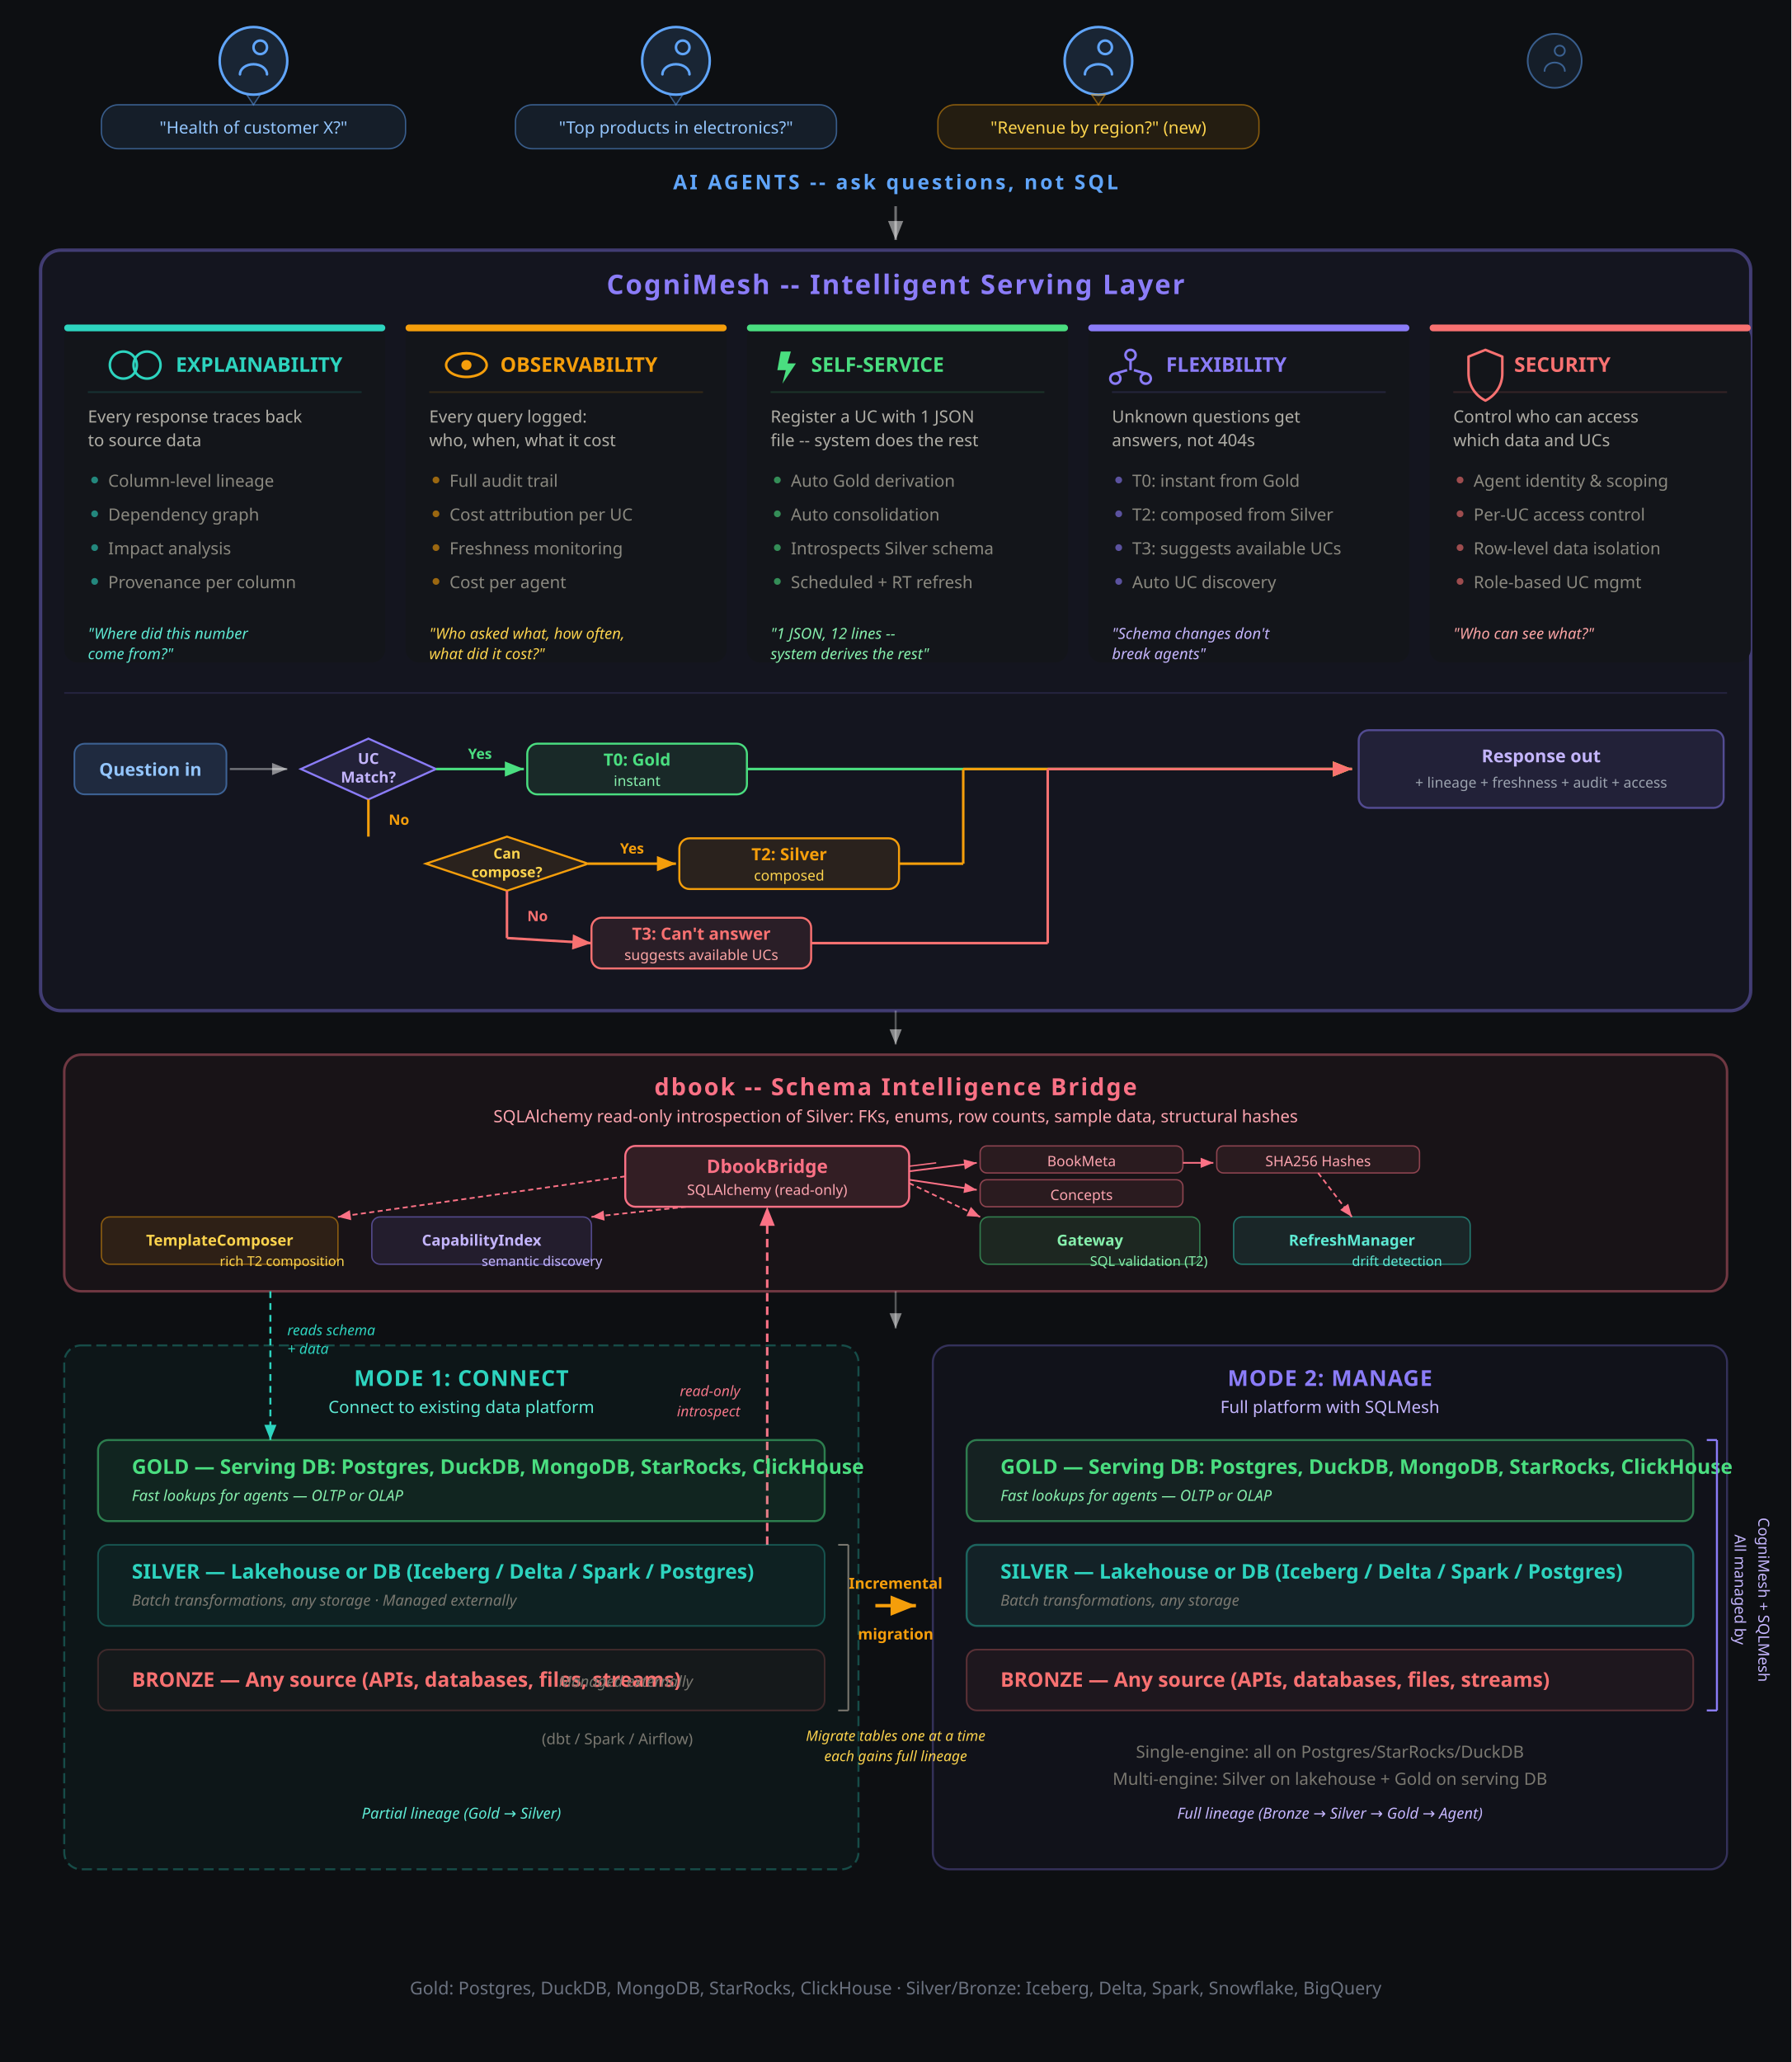
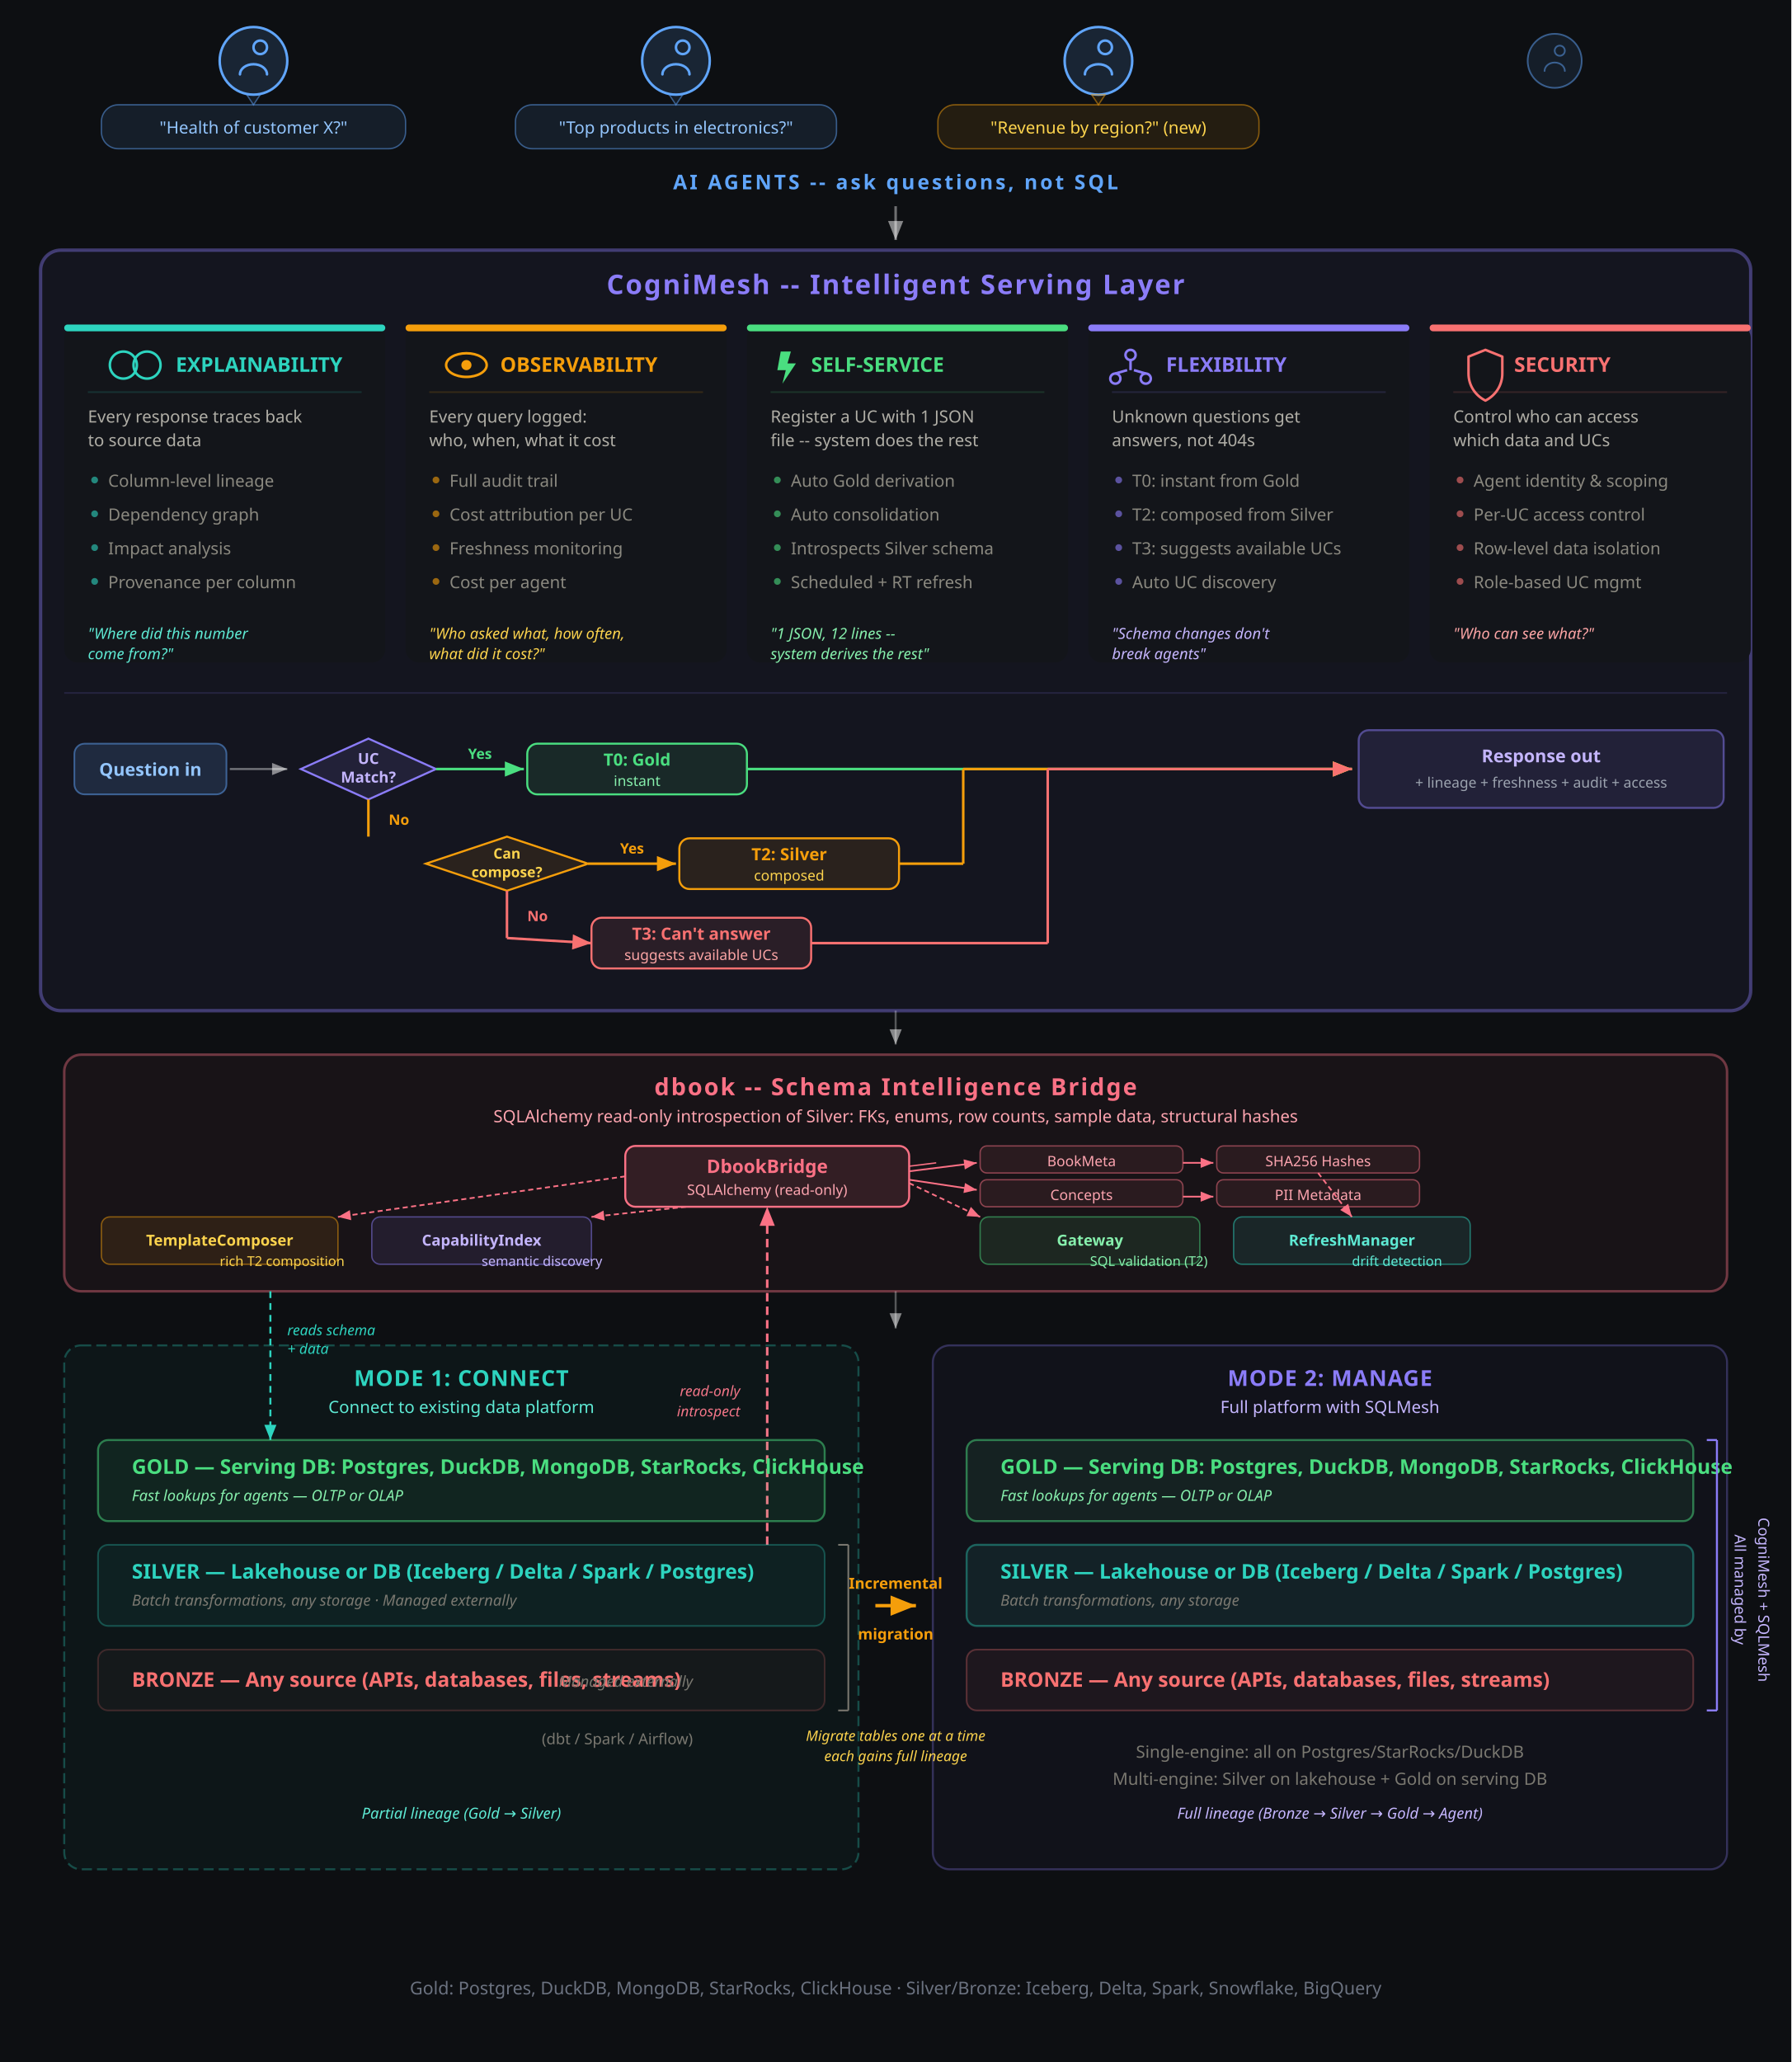
<svg xmlns="http://www.w3.org/2000/svg" viewBox="0 0 1060 1220" width="1060" height="1220">
  <defs>
    <marker id="arrow" viewBox="0 0 10 8" refX="10" refY="4" markerWidth="8" markerHeight="6" orient="auto-start-reverse">
      <path d="M0,0 L10,4 L0,8 Z" fill="rgba(255,255,255,0.5)" />
    </marker>
    <marker id="arrowPurple" viewBox="0 0 10 8" refX="10" refY="4" markerWidth="8" markerHeight="6" orient="auto-start-reverse">
      <path d="M0,0 L10,4 L0,8 Z" fill="rgba(139,124,248,0.7)" />
    </marker>
    <marker id="arrowGreen" viewBox="0 0 10 8" refX="10" refY="4" markerWidth="8" markerHeight="6" orient="auto-start-reverse">
      <path d="M0,0 L10,4 L0,8 Z" fill="#4ade80" />
    </marker>
    <marker id="arrowAmber" viewBox="0 0 10 8" refX="10" refY="4" markerWidth="8" markerHeight="6" orient="auto-start-reverse">
      <path d="M0,0 L10,4 L0,8 Z" fill="#f59e0b" />
    </marker>
    <marker id="arrowCoral" viewBox="0 0 10 8" refX="10" refY="4" markerWidth="8" markerHeight="6" orient="auto-start-reverse">
      <path d="M0,0 L10,4 L0,8 Z" fill="#f87171" />
    </marker>
    <marker id="arrowTeal" viewBox="0 0 10 8" refX="10" refY="4" markerWidth="8" markerHeight="6" orient="auto-start-reverse">
      <path d="M0,0 L10,4 L0,8 Z" fill="#2dd4bf" />
    </marker>
    <marker id="arrowRose" viewBox="0 0 10 8" refX="10" refY="4" markerWidth="8" markerHeight="6" orient="auto-start-reverse">
      <path d="M0,0 L10,4 L0,8 Z" fill="#fb7185" />
    </marker>
  </defs>
  <rect width="1060" height="1220" fill="#0d0f12" />
  <circle cx="150" cy="36" r="20" fill="rgba(96,165,250,0.15)" stroke="#60a5fa" stroke-width="1.5" />
  <path d="M150,28 a4,4 0 1,1 0,0.01 M142,44 a8,6 0 0,1 16,0" fill="none" stroke="#60a5fa" stroke-width="1.5" stroke-linecap="round" />
  <rect x="60" y="62" width="180" height="26" rx="10" fill="rgba(96,165,250,0.1)" stroke="#60a5fa" stroke-width="0.8" stroke-opacity="0.5" />
  <path d="M150,62 l-4,-6 l8,0 Z" fill="rgba(96,165,250,0.1)" stroke="#60a5fa" stroke-width="0.8" stroke-opacity="0.5" />
  <text x="150" y="79" text-anchor="middle" fill="#93c5fd" font-size="10" font-family="system-ui,sans-serif">"Health of customer X?"</text>
  <circle cx="400" cy="36" r="20" fill="rgba(96,165,250,0.15)" stroke="#60a5fa" stroke-width="1.5" />
  <path d="M400,28 a4,4 0 1,1 0,0.01 M392,44 a8,6 0 0,1 16,0" fill="none" stroke="#60a5fa" stroke-width="1.5" stroke-linecap="round" />
  <rect x="305" y="62" width="190" height="26" rx="10" fill="rgba(96,165,250,0.1)" stroke="#60a5fa" stroke-width="0.8" stroke-opacity="0.5" />
  <path d="M400,62 l-4,-6 l8,0 Z" fill="rgba(96,165,250,0.1)" stroke="#60a5fa" stroke-width="0.8" stroke-opacity="0.5" />
  <text x="400" y="79" text-anchor="middle" fill="#93c5fd" font-size="10" font-family="system-ui,sans-serif">"Top products in electronics?"</text>
  <circle cx="650" cy="36" r="20" fill="rgba(96,165,250,0.15)" stroke="#60a5fa" stroke-width="1.5" />
  <path d="M650,28 a4,4 0 1,1 0,0.01 M642,44 a8,6 0 0,1 16,0" fill="none" stroke="#60a5fa" stroke-width="1.5" stroke-linecap="round" />
  <rect x="555" y="62" width="190" height="26" rx="10" fill="rgba(245,158,11,0.1)" stroke="#f59e0b" stroke-width="0.8" stroke-opacity="0.5" />
  <path d="M650,62 l-4,-6 l8,0 Z" fill="rgba(245,158,11,0.1)" stroke="#f59e0b" stroke-width="0.8" stroke-opacity="0.5" />
  <text x="650" y="79" text-anchor="middle" fill="#fcd34d" font-size="10" font-family="system-ui,sans-serif">"Revenue by region?" (new)</text>
  <circle cx="920" cy="36" r="16" fill="rgba(96,165,250,0.1)" stroke="#60a5fa" stroke-width="1" stroke-opacity="0.5" />
  <path d="M920,30 a3,3 0 1,1 0,0.01 M914,42 a6,5 0 0,1 12,0" fill="none" stroke="#60a5fa" stroke-width="1" stroke-opacity="0.5" stroke-linecap="round" />
  <text x="530" y="112" text-anchor="middle" fill="#60a5fa" font-size="12" font-weight="bold" font-family="system-ui,sans-serif" letter-spacing="1.5">AI AGENTS -- ask questions, not SQL</text>
  <line x1="530" y1="122" x2="530" y2="142" stroke="rgba(255,255,255,0.4)" stroke-width="1.5" marker-end="url(#arrow)" />
  <rect x="24" y="148" width="1012" height="450" rx="12" fill="rgba(139,124,248,0.06)" stroke="#8b7cf8" stroke-width="2" stroke-opacity="0.4" />
  <text x="530" y="174" text-anchor="middle" fill="#8b7cf8" font-size="16" font-weight="bold" font-family="system-ui,sans-serif" letter-spacing="1">CogniMesh -- Intelligent Serving Layer</text>
  <rect x="38" y="192" width="190" height="200" rx="8" fill="#13151a" />
  <rect x="38" y="192" width="190" height="4" rx="2" fill="#2dd4bf" />
  <circle cx="73" cy="216" r="8" fill="none" stroke="#2dd4bf" stroke-width="1.5" />
  <circle cx="87" cy="216" r="8" fill="none" stroke="#2dd4bf" stroke-width="1.5" />
  <text x="104" y="220" fill="#2dd4bf" font-size="12" font-weight="bold" font-family="system-ui,sans-serif">EXPLAINABILITY</text>
  <line x1="52" y1="232" x2="214" y2="232" stroke="rgba(45,212,191,0.15)" stroke-width="1" />
  <text x="52" y="250" fill="#b0aea6" font-size="10" font-family="system-ui,sans-serif">Every response traces back</text>
  <text x="52" y="264" fill="#b0aea6" font-size="10" font-family="system-ui,sans-serif">to source data</text>
  <circle cx="56" cy="284" r="2" fill="#2dd4bf" fill-opacity="0.6" />
  <text x="64" y="288" fill="#8a887f" font-size="10" font-family="system-ui,sans-serif">Column-level lineage</text>
  <circle cx="56" cy="304" r="2" fill="#2dd4bf" fill-opacity="0.6" />
  <text x="64" y="308" fill="#8a887f" font-size="10" font-family="system-ui,sans-serif">Dependency graph</text>
  <circle cx="56" cy="324" r="2" fill="#2dd4bf" fill-opacity="0.6" />
  <text x="64" y="328" fill="#8a887f" font-size="10" font-family="system-ui,sans-serif">Impact analysis</text>
  <circle cx="56" cy="344" r="2" fill="#2dd4bf" fill-opacity="0.6" />
  <text x="64" y="348" fill="#8a887f" font-size="10" font-family="system-ui,sans-serif">Provenance per column</text>
  <text x="52" y="378" fill="#5eead4" font-size="9" font-family="system-ui,sans-serif" font-style="italic">"Where did this number</text>
  <text x="52" y="390" fill="#5eead4" font-size="9" font-family="system-ui,sans-serif" font-style="italic"> come from?"</text>
  <rect x="240" y="192" width="190" height="200" rx="8" fill="#13151a" />
  <rect x="240" y="192" width="190" height="4" rx="2" fill="#f59e0b" />
  <ellipse cx="276" cy="216" rx="12" ry="7" fill="none" stroke="#f59e0b" stroke-width="1.5" />
  <circle cx="276" cy="216" r="3" fill="#f59e0b" />
  <text x="296" y="220" fill="#f59e0b" font-size="12" font-weight="bold" font-family="system-ui,sans-serif">OBSERVABILITY</text>
  <line x1="254" y1="232" x2="416" y2="232" stroke="rgba(245,158,11,0.15)" stroke-width="1" />
  <text x="254" y="250" fill="#b0aea6" font-size="10" font-family="system-ui,sans-serif">Every query logged:</text>
  <text x="254" y="264" fill="#b0aea6" font-size="10" font-family="system-ui,sans-serif">who, when, what it cost</text>
  <circle cx="258" cy="284" r="2" fill="#f59e0b" fill-opacity="0.6" />
  <text x="266" y="288" fill="#8a887f" font-size="10" font-family="system-ui,sans-serif">Full audit trail</text>
  <circle cx="258" cy="304" r="2" fill="#f59e0b" fill-opacity="0.6" />
  <text x="266" y="308" fill="#8a887f" font-size="10" font-family="system-ui,sans-serif">Cost attribution per UC</text>
  <circle cx="258" cy="324" r="2" fill="#f59e0b" fill-opacity="0.6" />
  <text x="266" y="328" fill="#8a887f" font-size="10" font-family="system-ui,sans-serif">Freshness monitoring</text>
  <circle cx="258" cy="344" r="2" fill="#f59e0b" fill-opacity="0.6" />
  <text x="266" y="348" fill="#8a887f" font-size="10" font-family="system-ui,sans-serif">Cost per agent</text>
  <text x="254" y="378" fill="#fcd34d" font-size="9" font-family="system-ui,sans-serif" font-style="italic">"Who asked what, how often,</text>
  <text x="254" y="390" fill="#fcd34d" font-size="9" font-family="system-ui,sans-serif" font-style="italic"> what did it cost?"</text>
  <rect x="442" y="192" width="190" height="200" rx="8" fill="#13151a" />
  <rect x="442" y="192" width="190" height="4" rx="2" fill="#4ade80" />
  <path d="M462,208 l6,0 l-2,7 l5,0 l-8,12 l2,-8 l-5,0 Z" fill="#4ade80" />
  <text x="480" y="220" fill="#4ade80" font-size="12" font-weight="bold" font-family="system-ui,sans-serif">SELF-SERVICE</text>
  <line x1="456" y1="232" x2="618" y2="232" stroke="rgba(74,222,128,0.15)" stroke-width="1" />
  <text x="456" y="250" fill="#b0aea6" font-size="10" font-family="system-ui,sans-serif">Register a UC with 1 JSON</text>
  <text x="456" y="264" fill="#b0aea6" font-size="10" font-family="system-ui,sans-serif">file -- system does the rest</text>
  <circle cx="460" cy="284" r="2" fill="#4ade80" fill-opacity="0.6" />
  <text x="468" y="288" fill="#8a887f" font-size="10" font-family="system-ui,sans-serif">Auto Gold derivation</text>
  <circle cx="460" cy="304" r="2" fill="#4ade80" fill-opacity="0.6" />
  <text x="468" y="308" fill="#8a887f" font-size="10" font-family="system-ui,sans-serif">Auto consolidation</text>
  <circle cx="460" cy="324" r="2" fill="#4ade80" fill-opacity="0.6" />
  <text x="468" y="328" fill="#8a887f" font-size="10" font-family="system-ui,sans-serif">Introspects Silver schema</text>
  <circle cx="460" cy="344" r="2" fill="#4ade80" fill-opacity="0.6" />
  <text x="468" y="348" fill="#8a887f" font-size="10" font-family="system-ui,sans-serif">Scheduled + RT refresh</text>
  <text x="456" y="378" fill="#86efac" font-size="9" font-family="system-ui,sans-serif" font-style="italic">"1 JSON, 12 lines --</text>
  <text x="456" y="390" fill="#86efac" font-size="9" font-family="system-ui,sans-serif" font-style="italic"> system derives the rest"</text>
  <rect x="644" y="192" width="190" height="200" rx="8" fill="#13151a" />
  <rect x="644" y="192" width="190" height="4" rx="2" fill="#8b7cf8" />
  <circle cx="669" cy="210" r="3" fill="none" stroke="#8b7cf8" stroke-width="1.5" />
  <line x1="669" y1="213" x2="669" y2="219" stroke="#8b7cf8" stroke-width="1.5" />
  <circle cx="660" cy="224" r="3" fill="none" stroke="#8b7cf8" stroke-width="1.5" />
  <circle cx="678" cy="224" r="3" fill="none" stroke="#8b7cf8" stroke-width="1.5" />
  <line x1="667" y1="219" x2="660" y2="221" stroke="#8b7cf8" stroke-width="1.5" />
  <line x1="671" y1="219" x2="678" y2="221" stroke="#8b7cf8" stroke-width="1.5" />
  <text x="690" y="220" fill="#8b7cf8" font-size="12" font-weight="bold" font-family="system-ui,sans-serif">FLEXIBILITY</text>
  <line x1="658" y1="232" x2="820" y2="232" stroke="rgba(139,124,248,0.15)" stroke-width="1" />
  <text x="658" y="250" fill="#b0aea6" font-size="10" font-family="system-ui,sans-serif">Unknown questions get</text>
  <text x="658" y="264" fill="#b0aea6" font-size="10" font-family="system-ui,sans-serif">answers, not 404s</text>
  <circle cx="662" cy="284" r="2" fill="#8b7cf8" fill-opacity="0.6" />
  <text x="670" y="288" fill="#8a887f" font-size="10" font-family="system-ui,sans-serif">T0: instant from Gold</text>
  <circle cx="662" cy="304" r="2" fill="#8b7cf8" fill-opacity="0.6" />
  <text x="670" y="308" fill="#8a887f" font-size="10" font-family="system-ui,sans-serif">T2: composed from Silver</text>
  <circle cx="662" cy="324" r="2" fill="#8b7cf8" fill-opacity="0.6" />
  <text x="670" y="328" fill="#8a887f" font-size="10" font-family="system-ui,sans-serif">T3: suggests available UCs</text>
  <circle cx="662" cy="344" r="2" fill="#8b7cf8" fill-opacity="0.6" />
  <text x="670" y="348" fill="#8a887f" font-size="10" font-family="system-ui,sans-serif">Auto UC discovery</text>
  <text x="658" y="378" fill="#c4b5fd" font-size="9" font-family="system-ui,sans-serif" font-style="italic">"Schema changes don't</text>
  <text x="658" y="390" fill="#c4b5fd" font-size="9" font-family="system-ui,sans-serif" font-style="italic"> break agents"</text>
  <rect x="846" y="192" width="190" height="200" rx="8" fill="#13151a" />
  <rect x="846" y="192" width="190" height="4" rx="2" fill="#f87171" />
  <path d="M879,207 l-10,4 v10 c0,7 4,13 10,16 c6,-3 10,-9 10,-16 v-10 Z" fill="none" stroke="#f87171" stroke-width="1.5" stroke-linejoin="round" />
  <text x="896" y="220" fill="#f87171" font-size="12" font-weight="bold" font-family="system-ui,sans-serif">SECURITY</text>
  <line x1="860" y1="232" x2="1022" y2="232" stroke="rgba(248,113,113,0.15)" stroke-width="1" />
  <text x="860" y="250" fill="#b0aea6" font-size="10" font-family="system-ui,sans-serif">Control who can access</text>
  <text x="860" y="264" fill="#b0aea6" font-size="10" font-family="system-ui,sans-serif">which data and UCs</text>
  <circle cx="864" cy="284" r="2" fill="#f87171" fill-opacity="0.6" />
  <text x="872" y="288" fill="#8a887f" font-size="10" font-family="system-ui,sans-serif">Agent identity &amp; scoping</text>
  <circle cx="864" cy="304" r="2" fill="#f87171" fill-opacity="0.6" />
  <text x="872" y="308" fill="#8a887f" font-size="10" font-family="system-ui,sans-serif">Per-UC access control</text>
  <circle cx="864" cy="324" r="2" fill="#f87171" fill-opacity="0.6" />
  <text x="872" y="328" fill="#8a887f" font-size="10" font-family="system-ui,sans-serif">Row-level data isolation</text>
  <circle cx="864" cy="344" r="2" fill="#f87171" fill-opacity="0.6" />
  <text x="872" y="348" fill="#8a887f" font-size="10" font-family="system-ui,sans-serif">Role-based UC mgmt</text>
  <text x="860" y="378" fill="#fca5a5" font-size="9" font-family="system-ui,sans-serif" font-style="italic">"Who can see what?"</text>
  <line x1="38" y1="410" x2="1022" y2="410" stroke="rgba(139,124,248,0.15)" stroke-width="1" />
  <rect x="44" y="440" width="90" height="30" rx="6" fill="rgba(96,165,250,0.15)" stroke="#60a5fa" stroke-width="1" stroke-opacity="0.5" />
  <text x="89" y="459" text-anchor="middle" fill="#93c5fd" font-size="10.5" font-weight="bold" font-family="system-ui,sans-serif">Question in</text>
  <line x1="136" y1="455" x2="170" y2="455" stroke="rgba(255,255,255,0.4)" stroke-width="1.2" marker-end="url(#arrow)" />
  <polygon points="218,437 258,455 218,473 178,455" fill="rgba(139,124,248,0.12)" stroke="#8b7cf8" stroke-width="1.2" />
  <text x="218" y="452" text-anchor="middle" fill="#c4b5fd" font-size="9" font-weight="bold" font-family="system-ui,sans-serif">UC</text>
  <text x="218" y="463" text-anchor="middle" fill="#c4b5fd" font-size="9" font-weight="bold" font-family="system-ui,sans-serif">Match?</text>
  <line x1="258" y1="455" x2="310" y2="455" stroke="#4ade80" stroke-width="1.5" marker-end="url(#arrowGreen)" />
  <text x="284" y="449" text-anchor="middle" fill="#4ade80" font-size="8.5" font-weight="bold" font-family="system-ui,sans-serif">Yes</text>
  <rect x="312" y="440" width="130" height="30" rx="6" fill="rgba(74,222,128,0.1)" stroke="#4ade80" stroke-width="1.2" />
  <text x="377" y="453" text-anchor="middle" fill="#4ade80" font-size="10" font-weight="bold" font-family="system-ui,sans-serif">T0: Gold</text>
  <text x="377" y="465" text-anchor="middle" fill="#86efac" font-size="8.5" font-family="system-ui,sans-serif">instant</text>
  <line x1="442" y1="455" x2="800" y2="455" stroke="#4ade80" stroke-width="1.5" marker-end="url(#arrowGreen)" />
  <line x1="218" y1="473" x2="218" y2="495" stroke="#f59e0b" stroke-width="1.5" />
  <text x="230" y="488" fill="#f59e0b" font-size="8.5" font-weight="bold" font-family="system-ui,sans-serif">No</text>
  <polygon points="300,495 348,511 300,527 252,511" fill="rgba(245,158,11,0.1)" stroke="#f59e0b" stroke-width="1.2" />
  <text x="300" y="508" text-anchor="middle" fill="#fcd34d" font-size="8.5" font-weight="bold" font-family="system-ui,sans-serif">Can</text>
  <text x="300" y="519" text-anchor="middle" fill="#fcd34d" font-size="8.5" font-weight="bold" font-family="system-ui,sans-serif">compose?</text>
  <line x1="348" y1="511" x2="400" y2="511" stroke="#f59e0b" stroke-width="1.5" marker-end="url(#arrowAmber)" />
  <text x="374" y="505" text-anchor="middle" fill="#f59e0b" font-size="8.5" font-weight="bold" font-family="system-ui,sans-serif">Yes</text>
  <rect x="402" y="496" width="130" height="30" rx="6" fill="rgba(245,158,11,0.1)" stroke="#f59e0b" stroke-width="1.2" />
  <text x="467" y="509" text-anchor="middle" fill="#f59e0b" font-size="10" font-weight="bold" font-family="system-ui,sans-serif">T2: Silver</text>
  <text x="467" y="521" text-anchor="middle" fill="#fcd34d" font-size="8.5" font-family="system-ui,sans-serif">composed</text>
  <line x1="532" y1="511" x2="570" y2="511" stroke="#f59e0b" stroke-width="1.5" />
  <line x1="570" y1="511" x2="570" y2="455" stroke="#f59e0b" stroke-width="1.5" />
  <line x1="570" y1="455" x2="800" y2="455" stroke="#f59e0b" stroke-width="1.5" marker-end="url(#arrowAmber)" />
  <line x1="300" y1="527" x2="300" y2="555" stroke="#f87171" stroke-width="1.5" />
  <text x="312" y="545" fill="#f87171" font-size="8.5" font-weight="bold" font-family="system-ui,sans-serif">No</text>
  <rect x="350" y="543" width="130" height="30" rx="6" fill="rgba(248,113,113,0.1)" stroke="#f87171" stroke-width="1.2" />
  <text x="415" y="556" text-anchor="middle" fill="#f87171" font-size="10" font-weight="bold" font-family="system-ui,sans-serif">T3: Can't answer</text>
  <text x="415" y="568" text-anchor="middle" fill="#fca5a5" font-size="8.5" font-family="system-ui,sans-serif">suggests available UCs</text>
  <line x1="300" y1="555" x2="350" y2="558" stroke="#f87171" stroke-width="1.5" marker-end="url(#arrowCoral)" />
  <line x1="480" y1="558" x2="620" y2="558" stroke="#f87171" stroke-width="1.5" />
  <line x1="620" y1="558" x2="620" y2="455" stroke="#f87171" stroke-width="1.5" />
  <line x1="620" y1="455" x2="800" y2="455" stroke="#f87171" stroke-width="1.5" marker-end="url(#arrowCoral)" />
  <rect x="804" y="432" width="216" height="46" rx="6" fill="rgba(139,124,248,0.12)" stroke="#8b7cf8" stroke-width="1.2" stroke-opacity="0.5" />
  <text x="912" y="451" text-anchor="middle" fill="#c4b5fd" font-size="10.5" font-weight="bold" font-family="system-ui,sans-serif">Response out</text>
  <text x="912" y="466" text-anchor="middle" fill="#9ca3af" font-size="8.5" font-family="system-ui,sans-serif">+ lineage + freshness + audit + access</text>
  <line x1="530" y1="598" x2="530" y2="618" stroke="rgba(255,255,255,0.3)" stroke-width="1.2" marker-end="url(#arrow)" />
  <rect x="38" y="624" width="984" height="140" rx="10" fill="rgba(251,113,133,0.05)" stroke="#fb7185" stroke-width="1.5" stroke-opacity="0.4" />
  <text x="530" y="648" text-anchor="middle" fill="#fb7185" font-size="14" font-weight="bold" font-family="system-ui,sans-serif" letter-spacing="1">dbook -- Schema Intelligence Bridge</text>
  <text x="530" y="664" text-anchor="middle" fill="#fda4af" font-size="10" font-family="system-ui,sans-serif">SQLAlchemy read-only introspection of Silver: FKs, enums, row counts, sample data, structural hashes</text>
  <rect x="370" y="678" width="168" height="36" rx="6" fill="rgba(251,113,133,0.12)" stroke="#fb7185" stroke-width="1.2" />
  <text x="454" y="694" text-anchor="middle" fill="#fb7185" font-size="11" font-weight="bold" font-family="system-ui,sans-serif">DbookBridge</text>
  <text x="454" y="707" text-anchor="middle" fill="#fda4af" font-size="8.5" font-family="system-ui,sans-serif">SQLAlchemy (read-only)</text>
  <rect x="580" y="678" width="120" height="16" rx="4" fill="rgba(251,113,133,0.08)" stroke="#fb7185" stroke-width="0.8" stroke-opacity="0.5" />
  <text x="640" y="690" text-anchor="middle" fill="#fda4af" font-size="8.5" font-family="system-ui,sans-serif">BookMeta</text>
  <rect x="580" y="698" width="120" height="16" rx="4" fill="rgba(251,113,133,0.08)" stroke="#fb7185" stroke-width="0.8" stroke-opacity="0.5" />
  <text x="640" y="710" text-anchor="middle" fill="#fda4af" font-size="8.5" font-family="system-ui,sans-serif">Concepts</text>
  <rect x="720" y="678" width="120" height="16" rx="4" fill="rgba(251,113,133,0.08)" stroke="#fb7185" stroke-width="0.8" stroke-opacity="0.5" />
  <text x="780" y="690" text-anchor="middle" fill="#fda4af" font-size="8.5" font-family="system-ui,sans-serif">SHA256 Hashes</text>
+   <rect x="720" y="698" width="120" height="16" rx="4" fill="rgba(251,113,133,0.08)" stroke="#fb7185" stroke-width="0.8" stroke-opacity="0.5" />
+   <text x="780" y="710" text-anchor="middle" fill="#fda4af" font-size="8.5" font-family="system-ui,sans-serif">PII Metadata</text>
  <line x1="538" y1="693" x2="578" y2="688" stroke="#fb7185" stroke-width="1" marker-end="url(#arrowRose)" />
  <line x1="538" y1="698" x2="578" y2="704" stroke="#fb7185" stroke-width="1" marker-end="url(#arrowRose)" />
  <line x1="538" y1="690" x2="554" y2="688" stroke="#fb7185" stroke-width="0.8" />
  <line x1="700" y1="688" x2="718" y2="688" stroke="#fb7185" stroke-width="1" marker-end="url(#arrowRose)" />
+   <line x1="700" y1="708" x2="718" y2="708" stroke="#fb7185" stroke-width="1" marker-end="url(#arrowRose)" />
  <rect x="60" y="720" width="140" height="28" rx="5" fill="rgba(245,158,11,0.1)" stroke="#f59e0b" stroke-width="0.8" stroke-opacity="0.5" />
  <text x="130" y="737" text-anchor="middle" fill="#fcd34d" font-size="9" font-weight="bold" font-family="system-ui,sans-serif">TemplateComposer</text>
  <text x="130" y="749" fill="#fcd34d" font-size="8" font-family="system-ui,sans-serif">rich T2 composition</text>
  <line x1="370" y1="696" x2="200" y2="720" stroke="#fb7185" stroke-width="1" stroke-dasharray="3,2" marker-end="url(#arrowRose)" />
  <rect x="220" y="720" width="130" height="28" rx="5" fill="rgba(139,124,248,0.1)" stroke="#8b7cf8" stroke-width="0.8" stroke-opacity="0.5" />
  <text x="285" y="737" text-anchor="middle" fill="#c4b5fd" font-size="9" font-weight="bold" font-family="system-ui,sans-serif">CapabilityIndex</text>
  <text x="285" y="749" fill="#c4b5fd" font-size="8" font-family="system-ui,sans-serif">semantic discovery</text>
  <line x1="406" y1="714" x2="350" y2="720" stroke="#fb7185" stroke-width="1" stroke-dasharray="3,2" marker-end="url(#arrowRose)" />
  <rect x="580" y="720" width="130" height="28" rx="5" fill="rgba(74,222,128,0.1)" stroke="#4ade80" stroke-width="0.8" stroke-opacity="0.5" />
  <text x="645" y="737" text-anchor="middle" fill="#86efac" font-size="9" font-weight="bold" font-family="system-ui,sans-serif">Gateway</text>
  <text x="645" y="749" fill="#86efac" font-size="8" font-family="system-ui,sans-serif">SQL validation (T2)</text>
  <line x1="538" y1="700" x2="580" y2="720" stroke="#fb7185" stroke-width="1" stroke-dasharray="3,2" marker-end="url(#arrowRose)" />
  <rect x="730" y="720" width="140" height="28" rx="5" fill="rgba(45,212,191,0.1)" stroke="#2dd4bf" stroke-width="0.8" stroke-opacity="0.5" />
  <text x="800" y="737" text-anchor="middle" fill="#5eead4" font-size="9" font-weight="bold" font-family="system-ui,sans-serif">RefreshManager</text>
  <text x="800" y="749" fill="#5eead4" font-size="8" font-family="system-ui,sans-serif">drift detection</text>
  <line x1="780" y1="694" x2="800" y2="720" stroke="#fb7185" stroke-width="1" stroke-dasharray="3,2" marker-end="url(#arrowRose)" />
  <line x1="530" y1="764" x2="530" y2="786" stroke="rgba(255,255,255,0.3)" stroke-width="1.2" marker-end="url(#arrow)" />
  <line x1="454" y1="914" x2="454" y2="714" stroke="#fb7185" stroke-width="1.5" stroke-dasharray="5,3" marker-end="url(#arrowRose)" />
  <text x="438" y="826" fill="#fb7185" font-size="8.5" font-family="system-ui,sans-serif" font-style="italic" text-anchor="end">read-only</text>
  <text x="438" y="838" fill="#fb7185" font-size="8.5" font-family="system-ui,sans-serif" font-style="italic" text-anchor="end">introspect</text>
  <rect x="38" y="796" width="470" height="310" rx="10" fill="rgba(45,212,191,0.04)" stroke="#2dd4bf" stroke-width="1.2" stroke-opacity="0.3" stroke-dasharray="6,3" />
  <text x="273" y="820" text-anchor="middle" fill="#2dd4bf" font-size="13" font-weight="bold" font-family="system-ui,sans-serif" letter-spacing="0.5">MODE 1: CONNECT</text>
  <text x="273" y="836" text-anchor="middle" fill="#5eead4" font-size="10" font-family="system-ui,sans-serif">Connect to existing data platform</text>
  <rect x="58" y="852" width="430" height="48" rx="6" fill="rgba(74,222,128,0.08)" stroke="#4ade80" stroke-width="1.2" stroke-opacity="0.5" />
  <text x="78" y="872" fill="#4ade80" font-size="12" font-weight="bold" font-family="system-ui,sans-serif">GOLD — Serving DB: Postgres, DuckDB, MongoDB, StarRocks, ClickHouse</text>
  <text x="78" y="888" fill="#86efac" font-size="9" font-family="system-ui,sans-serif" font-style="italic">Fast lookups for agents — OLTP or OLAP</text>
  <line x1="160" y1="764" x2="160" y2="852" stroke="#2dd4bf" stroke-width="1.2" stroke-dasharray="4,3" marker-end="url(#arrowTeal)" />
  <text x="170" y="790" fill="#2dd4bf" font-size="8.5" font-family="system-ui,sans-serif" font-style="italic">reads schema</text>
  <text x="170" y="801" fill="#2dd4bf" font-size="8.5" font-family="system-ui,sans-serif" font-style="italic">+ data</text>
  <rect x="58" y="914" width="430" height="48" rx="6" fill="rgba(45,212,191,0.06)" stroke="#2dd4bf" stroke-width="1" stroke-opacity="0.3" />
  <text x="78" y="934" fill="#2dd4bf" font-size="12" font-weight="bold" font-family="system-ui,sans-serif">SILVER — Lakehouse or DB (Iceberg / Delta / Spark / Postgres)</text>
  <text x="78" y="950" fill="#7a7870" font-size="9" font-family="system-ui,sans-serif" font-style="italic">Batch transformations, any storage · Managed externally</text>
  <rect x="58" y="976" width="430" height="36" rx="6" fill="rgba(248,113,113,0.04)" stroke="#f87171" stroke-width="1" stroke-opacity="0.2" />
  <text x="78" y="998" fill="#f87171" font-size="12" font-weight="bold" font-family="system-ui,sans-serif">BRONZE — Any source (APIs, databases, files, streams)</text>
  <text x="410" y="998" text-anchor="end" fill="#7a7870" font-size="9" font-family="system-ui,sans-serif" font-style="italic">Managed externally</text>
  <text x="410" y="1032" text-anchor="end" fill="#7a7870" font-size="9" font-family="system-ui,sans-serif">(dbt / Spark / Airflow)</text>
  <line x1="496" y1="914" x2="502" y2="914" stroke="#7a7870" stroke-width="1" />
  <line x1="502" y1="914" x2="502" y2="1012" stroke="#7a7870" stroke-width="1" />
  <line x1="496" y1="1012" x2="502" y2="1012" stroke="#7a7870" stroke-width="1" />
  <text x="273" y="1076" text-anchor="middle" fill="#5eead4" font-size="9" font-family="system-ui,sans-serif" font-style="italic">Partial lineage (Gold → Silver)</text>
  <rect x="552" y="796" width="470" height="310" rx="10" fill="rgba(139,124,248,0.04)" stroke="#8b7cf8" stroke-width="1.2" stroke-opacity="0.3" />
  <text x="787" y="820" text-anchor="middle" fill="#8b7cf8" font-size="13" font-weight="bold" font-family="system-ui,sans-serif" letter-spacing="0.5">MODE 2: MANAGE</text>
  <text x="787" y="836" text-anchor="middle" fill="#c4b5fd" font-size="10" font-family="system-ui,sans-serif">Full platform with SQLMesh</text>
  <rect x="572" y="852" width="430" height="48" rx="6" fill="rgba(74,222,128,0.08)" stroke="#4ade80" stroke-width="1.2" stroke-opacity="0.5" />
  <text x="592" y="872" fill="#4ade80" font-size="12" font-weight="bold" font-family="system-ui,sans-serif">GOLD — Serving DB: Postgres, DuckDB, MongoDB, StarRocks, ClickHouse</text>
  <text x="592" y="888" fill="#86efac" font-size="9" font-family="system-ui,sans-serif" font-style="italic">Fast lookups for agents — OLTP or OLAP</text>
  <rect x="572" y="914" width="430" height="48" rx="6" fill="rgba(45,212,191,0.08)" stroke="#2dd4bf" stroke-width="1.2" stroke-opacity="0.4" />
  <text x="592" y="934" fill="#2dd4bf" font-size="12" font-weight="bold" font-family="system-ui,sans-serif">SILVER — Lakehouse or DB (Iceberg / Delta / Spark / Postgres)</text>
  <text x="592" y="950" fill="#7a7870" font-size="9" font-family="system-ui,sans-serif" font-style="italic">Batch transformations, any storage</text>
  <rect x="572" y="976" width="430" height="36" rx="6" fill="rgba(248,113,113,0.06)" stroke="#f87171" stroke-width="1" stroke-opacity="0.3" />
  <text x="592" y="998" fill="#f87171" font-size="12" font-weight="bold" font-family="system-ui,sans-serif">BRONZE — Any source (APIs, databases, files, streams)</text>
  <line x1="1010" y1="852" x2="1016" y2="852" stroke="#8b7cf8" stroke-width="1.2" />
  <line x1="1016" y1="852" x2="1016" y2="1012" stroke="#8b7cf8" stroke-width="1.2" />
  <line x1="1010" y1="1012" x2="1016" y2="1012" stroke="#8b7cf8" stroke-width="1.2" />
  <text x="1030" y="914" fill="#c4b5fd" font-size="9" font-family="system-ui,sans-serif" writing-mode="tb" text-anchor="middle">All managed by</text>
  <text x="1044" y="904" fill="#c4b5fd" font-size="9" font-family="system-ui,sans-serif" writing-mode="tb" text-anchor="middle">CogniMesh + SQLMesh</text>
  <text x="787" y="1040" text-anchor="middle" fill="#7a7870" font-size="10" font-family="system-ui,sans-serif">Single-engine: all on Postgres/StarRocks/DuckDB</text>
  <text x="787" y="1056" text-anchor="middle" fill="#7a7870" font-size="10" font-family="system-ui,sans-serif">Multi-engine: Silver on lakehouse + Gold on serving DB</text>
  <text x="787" y="1076" text-anchor="middle" fill="#c4b5fd" font-size="9" font-family="system-ui,sans-serif" font-style="italic">Full lineage (Bronze → Silver → Gold → Agent)</text>
  <line x1="518" y1="950" x2="542" y2="950" stroke="#f59e0b" stroke-width="2" marker-end="url(#arrowAmber)" />
  <text x="530" y="940" text-anchor="middle" fill="#f59e0b" font-size="9" font-weight="bold" font-family="system-ui,sans-serif">Incremental</text>
  <text x="530" y="970" text-anchor="middle" fill="#f59e0b" font-size="9" font-weight="bold" font-family="system-ui,sans-serif">migration</text>
  <text x="530" y="1030" text-anchor="middle" fill="#fcd34d" font-size="8.5" font-family="system-ui,sans-serif" font-style="italic">Migrate tables one at a time</text>
  <text x="530" y="1042" text-anchor="middle" fill="#fcd34d" font-size="8.5" font-family="system-ui,sans-serif" font-style="italic">each gains full lineage</text>
  <text x="530" y="1180" text-anchor="middle" fill="#6b7280" font-size="10.5" font-family="system-ui,sans-serif">Gold: Postgres, DuckDB, MongoDB, StarRocks, ClickHouse · Silver/Bronze: Iceberg, Delta, Spark, Snowflake, BigQuery</text>
</svg>
